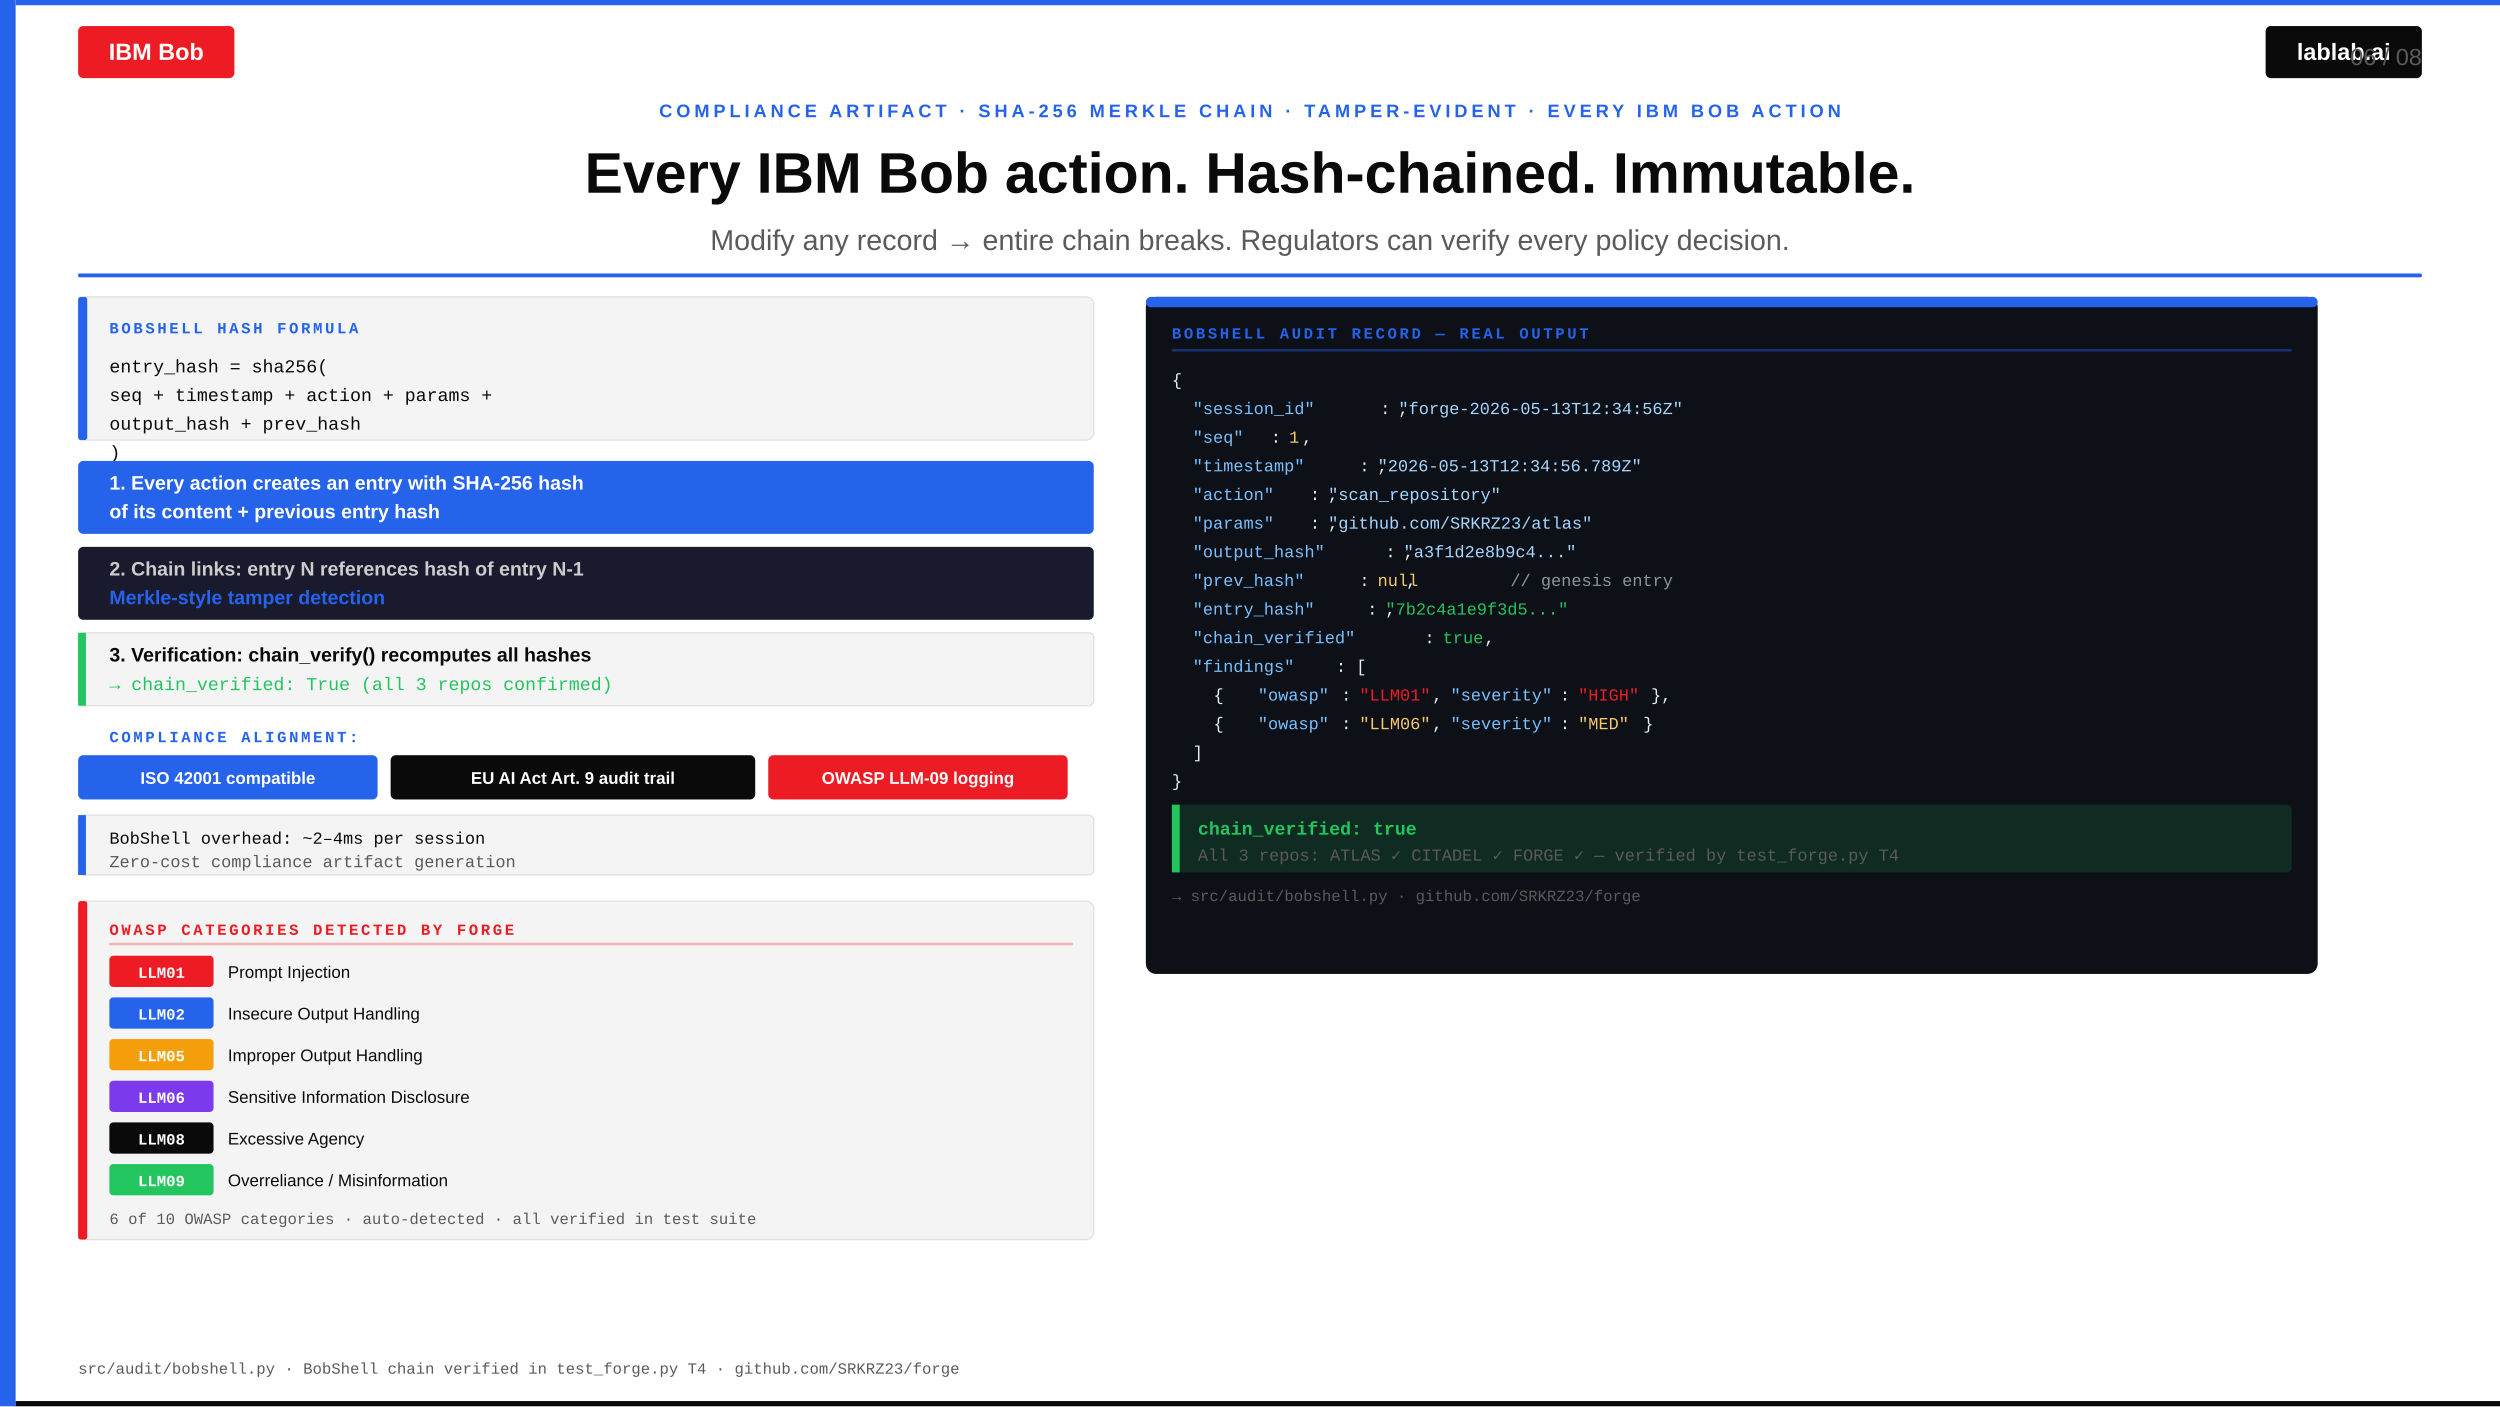
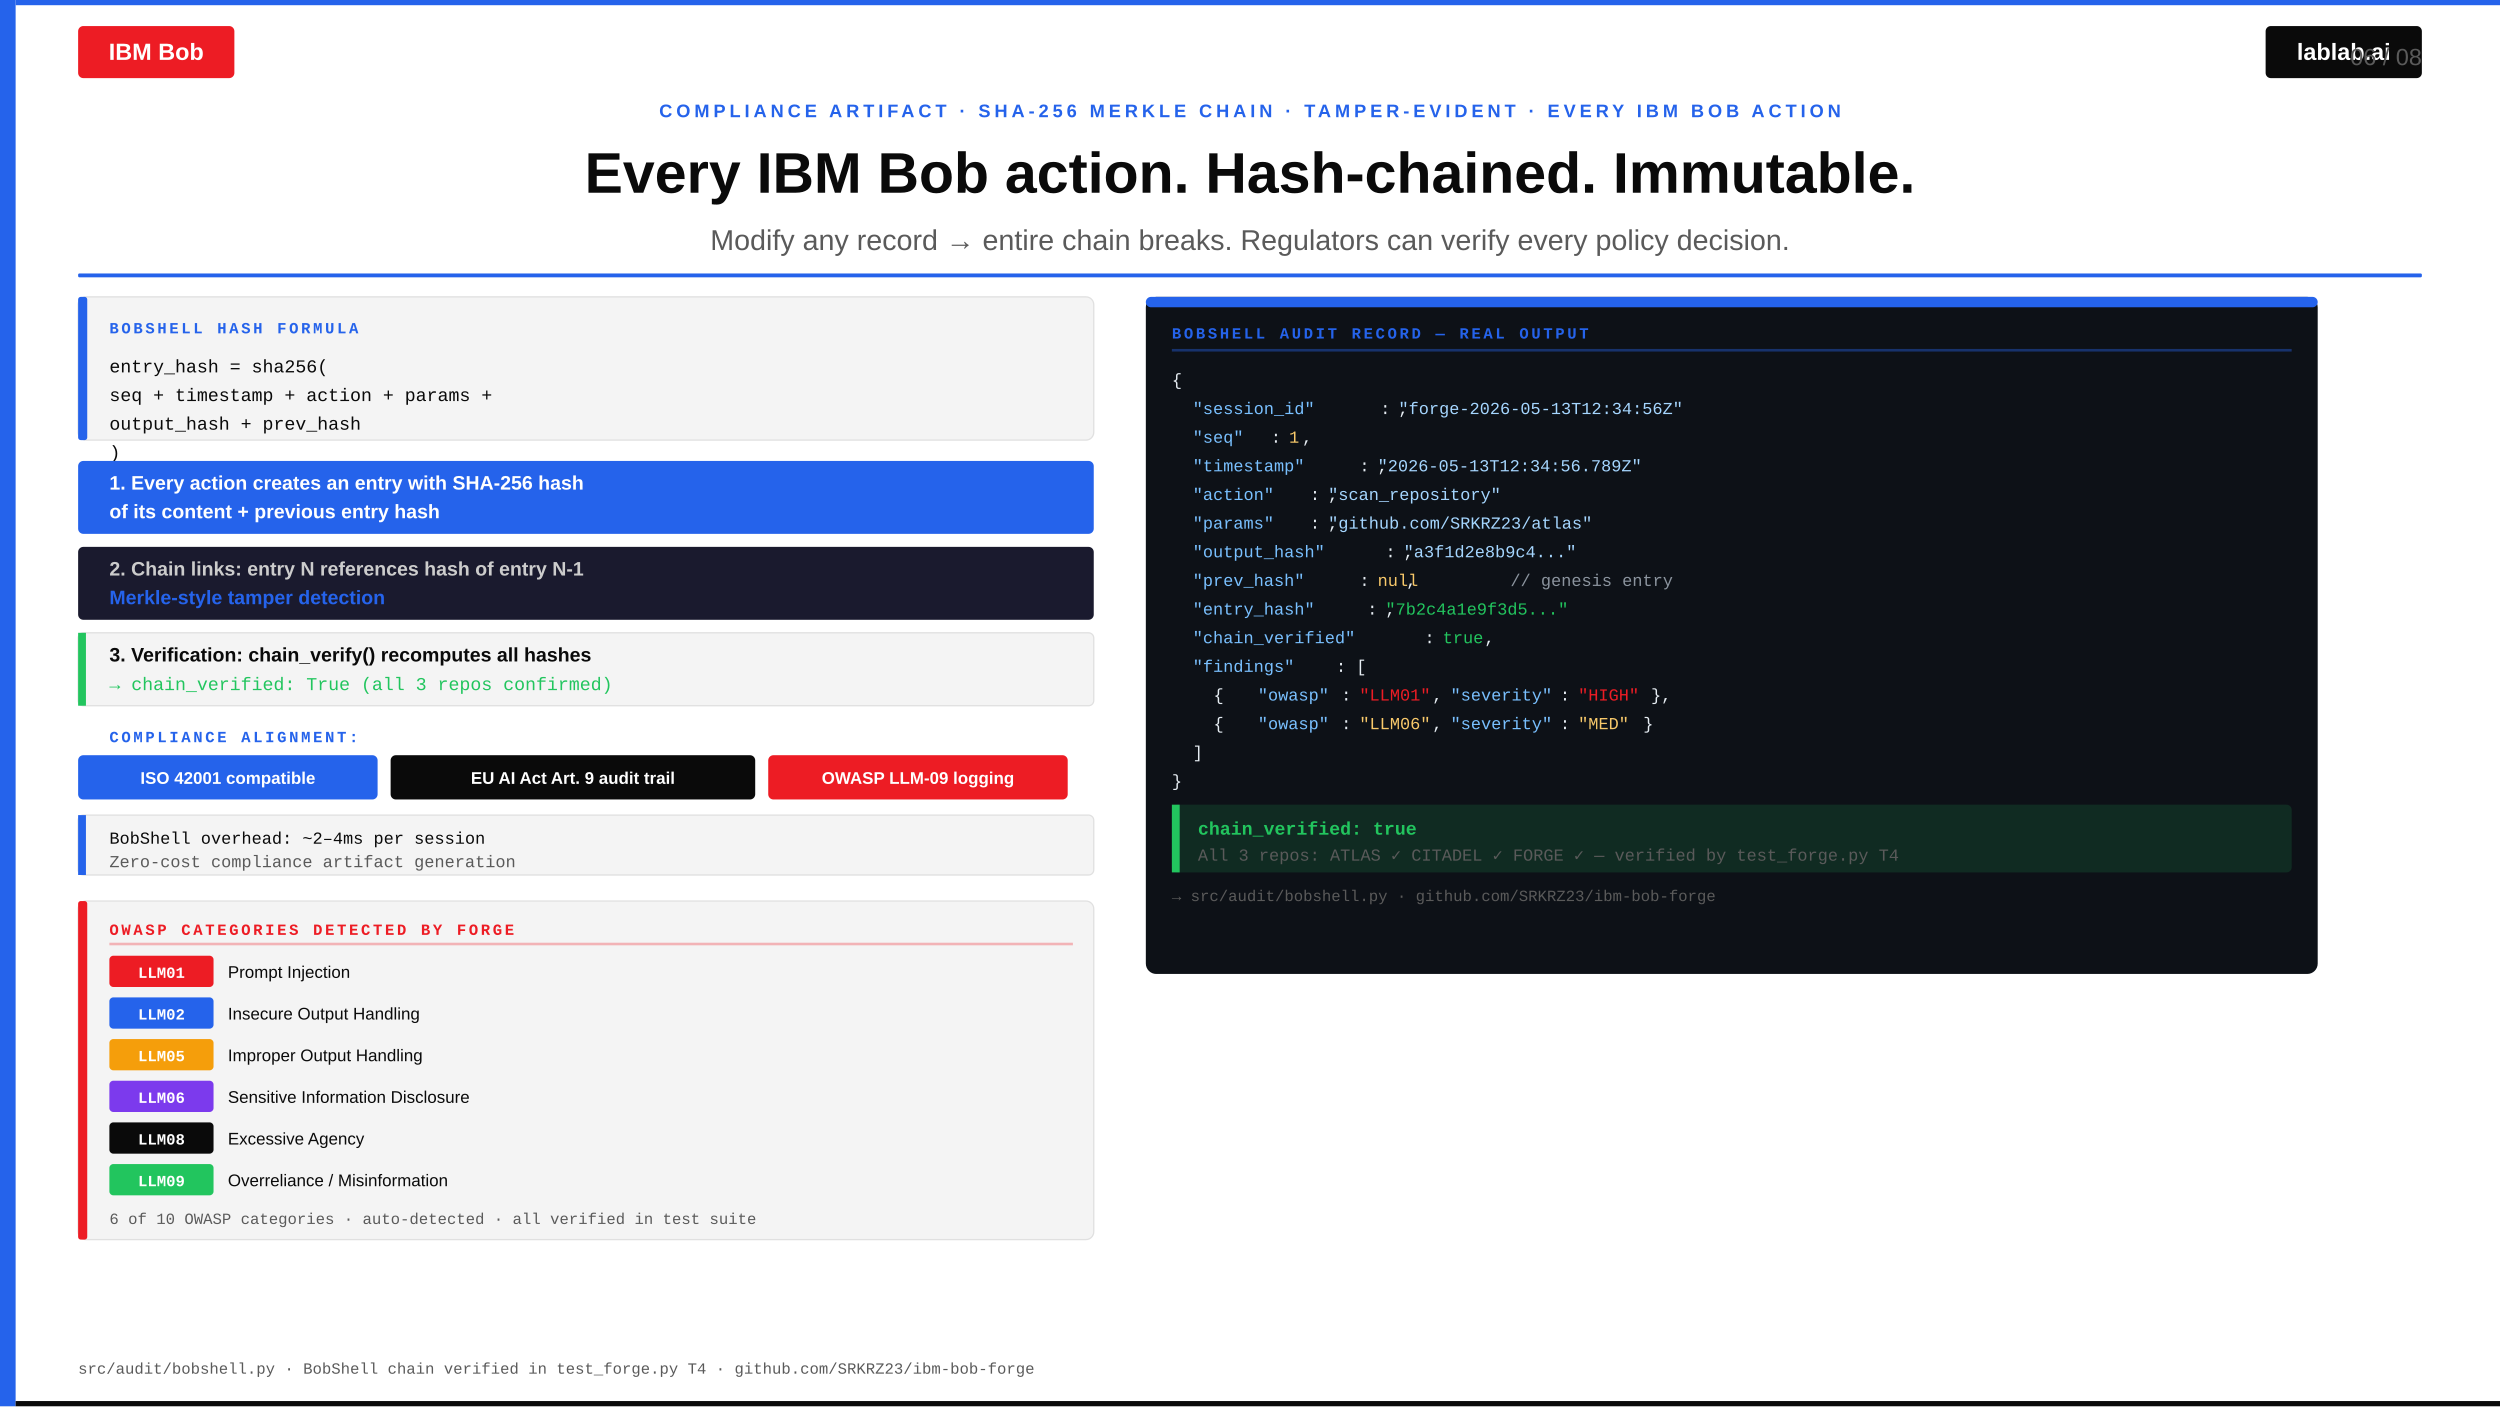
<svg xmlns="http://www.w3.org/2000/svg" width="1920" height="1080" viewBox="0 0 1920 1080">
  <rect width="1920" height="1080" fill="#FFFFFF" />
  <rect x="0" y="0" width="12" height="1080" fill="#2563EB" />
  <rect x="12" y="0" width="1908" height="4" fill="#2563EB" />
  <rect x="12" y="1076" width="1908" height="4" fill="#0A0A0A" />
  <rect x="60" y="20" width="120" height="40" fill="#ED1C24" rx="4" />
  <text x="120" y="46" font-family="Arial, Helvetica, sans-serif" font-size="18" font-weight="700" fill="#FFFFFF" text-anchor="middle">IBM Bob</text>
  <rect x="1740" y="20" width="120" height="40" fill="#0A0A0A" rx="4" />
  <text x="1800" y="46" font-family="Arial, Helvetica, sans-serif" font-size="18" font-weight="700" fill="#FFFFFF" text-anchor="middle">lablab.ai</text>
  <text x="1860" y="50" font-family="Arial, Helvetica, sans-serif" font-size="18" fill="#5A5A5A" text-anchor="end">06 / 08</text>
  <text x="960" y="90" font-family="Arial, Helvetica, sans-serif" font-size="14" font-weight="700" fill="#2563EB" text-anchor="middle" letter-spacing="3">COMPLIANCE ARTIFACT · SHA-256 MERKLE CHAIN · TAMPER-EVIDENT · EVERY IBM BOB ACTION</text>
  <text x="960" y="148" font-family="Arial Black, Arial, Helvetica, sans-serif" font-size="44" font-weight="900" fill="#0A0A0A" text-anchor="middle">Every IBM Bob action. Hash-chained. Immutable.</text>
  <text x="960" y="192" font-family="Arial, Helvetica, sans-serif" font-size="22" fill="#5A5A5A" text-anchor="middle">Modify any record → entire chain breaks. Regulators can verify every policy decision.</text>
  <rect x="60" y="210" width="1800" height="3" fill="#2563EB" rx="1" />
  <rect x="60" y="228" width="780" height="110" fill="#F4F4F4" rx="6" stroke="#E0E0E0" stroke-width="1" />
  <rect x="60" y="228" width="7" height="110" fill="#2563EB" rx="2" />
  <text x="84" y="256" font-family="Courier New, monospace" font-size="12" font-weight="700" fill="#2563EB" letter-spacing="2">BOBSHELL HASH FORMULA</text>
  <text x="84" y="286" font-family="Courier New, monospace" font-size="14" fill="#0A0A0A">entry_hash = sha256(</text>
  <text x="84" y="308" font-family="Courier New, monospace" font-size="14" fill="#0A0A0A">  seq + timestamp + action + params +</text>
  <text x="84" y="330" font-family="Courier New, monospace" font-size="14" fill="#0A0A0A">  output_hash + prev_hash</text>
  <text x="84" y="352" font-family="Courier New, monospace" font-size="14" fill="#0A0A0A">)</text>
  <rect x="60" y="354" width="780" height="56" fill="#2563EB" rx="4" />
  <text x="84" y="376" font-family="Arial, Helvetica, sans-serif" font-size="15" font-weight="700" fill="#FFFFFF">1. Every action creates an entry with SHA-256 hash</text>
  <text x="84" y="398" font-family="Arial, Helvetica, sans-serif" font-size="15" font-weight="700" fill="#FFFFFF">   of its content + previous entry hash</text>
  <rect x="60" y="420" width="780" height="56" fill="#1A1A2E" rx="4" />
  <text x="84" y="442" font-family="Arial, Helvetica, sans-serif" font-size="15" font-weight="700" fill="#CCCCCC">2. Chain links: entry N references hash of entry N-1</text>
  <text x="84" y="464" font-family="Arial, Helvetica, sans-serif" font-size="15" font-weight="700" fill="#2563EB">   Merkle-style tamper detection</text>
  <rect x="60" y="486" width="780" height="56" fill="#F4F4F4" rx="4" stroke="#E0E0E0" stroke-width="1" />
  <rect x="60" y="486" width="6" height="56" fill="#22C55E" />
  <text x="84" y="508" font-family="Arial, Helvetica, sans-serif" font-size="15" font-weight="700" fill="#0A0A0A">3. Verification: chain_verify() recomputes all hashes</text>
  <text x="84" y="530" font-family="Courier New, monospace" font-size="14" fill="#22C55E">   → chain_verified: True (all 3 repos confirmed)</text>
  <text x="84" y="570" font-family="Courier New, monospace" font-size="12" font-weight="700" fill="#2563EB" letter-spacing="2">COMPLIANCE ALIGNMENT:</text>
  <rect x="60" y="580" width="230" height="34" fill="#2563EB" rx="4" />
  <text x="175" y="602" font-family="Arial, Helvetica, sans-serif" font-size="13" font-weight="700" fill="#FFFFFF" text-anchor="middle">ISO 42001 compatible</text>
  <rect x="300" y="580" width="280" height="34" fill="#0A0A0A" rx="4" />
  <text x="440" y="602" font-family="Arial, Helvetica, sans-serif" font-size="13" font-weight="700" fill="#FFFFFF" text-anchor="middle">EU AI Act Art. 9 audit trail</text>
  <rect x="590" y="580" width="230" height="34" fill="#ED1C24" rx="4" />
  <text x="705" y="602" font-family="Arial, Helvetica, sans-serif" font-size="13" font-weight="700" fill="#FFFFFF" text-anchor="middle">OWASP LLM-09 logging</text>
  <rect x="60" y="626" width="780" height="46" fill="#F4F4F4" rx="4" stroke="#E0E0E0" stroke-width="1" />
  <rect x="60" y="626" width="6" height="46" fill="#2563EB" />
  <text x="84" y="648" font-family="Courier New, monospace" font-size="13" fill="#0A0A0A">BobShell overhead: ~2–4ms per session</text>
  <text x="84" y="666" font-family="Courier New, monospace" font-size="13" fill="#5A5A5A">Zero-cost compliance artifact generation</text>
  <rect x="880" y="228" width="900" height="520" fill="#0D1117" rx="8" />
  <rect x="880" y="228" width="900" height="8" fill="#2563EB" rx="4" />
  <text x="900" y="260" font-family="Courier New, monospace" font-size="12" font-weight="700" fill="#2563EB" letter-spacing="2">BOBSHELL AUDIT RECORD — REAL OUTPUT</text>
  <rect x="900" y="268" width="860" height="2" fill="#2563EB" opacity="0.4" />
  <text x="900" y="296" font-family="Courier New, monospace" font-size="13" fill="#E6EDF3">{</text>
  <text x="916" y="318" font-family="Courier New, monospace" font-size="13" fill="#79C0FF">  "session_id"</text>
  <text x="1060" y="318" font-family="Courier New, monospace" font-size="13" fill="#E6EDF3">: </text>
  <text x="1074" y="318" font-family="Courier New, monospace" font-size="13" fill="#A5D6FF">"forge-2026-05-13T12:34:56Z"</text>
  <text x="1074" y="318" font-family="Courier New, monospace" font-size="13" fill="#E6EDF3">,</text>
  <text x="916" y="340" font-family="Courier New, monospace" font-size="13" fill="#79C0FF">  "seq"</text>
  <text x="976" y="340" font-family="Courier New, monospace" font-size="13" fill="#E6EDF3">: </text>
  <text x="990" y="340" font-family="Courier New, monospace" font-size="13" fill="#F8C96A">1</text>
  <text x="1000" y="340" font-family="Courier New, monospace" font-size="13" fill="#E6EDF3">,</text>
  <text x="916" y="362" font-family="Courier New, monospace" font-size="13" fill="#79C0FF">  "timestamp"</text>
  <text x="1044" y="362" font-family="Courier New, monospace" font-size="13" fill="#E6EDF3">: </text>
  <text x="1058" y="362" font-family="Courier New, monospace" font-size="13" fill="#A5D6FF">"2026-05-13T12:34:56.789Z"</text>
  <text x="1058" y="362" font-family="Courier New, monospace" font-size="13" fill="#E6EDF3">,</text>
  <text x="916" y="384" font-family="Courier New, monospace" font-size="13" fill="#79C0FF">  "action"</text>
  <text x="1006" y="384" font-family="Courier New, monospace" font-size="13" fill="#E6EDF3">: </text>
  <text x="1020" y="384" font-family="Courier New, monospace" font-size="13" fill="#A5D6FF">"scan_repository"</text>
  <text x="1020" y="384" font-family="Courier New, monospace" font-size="13" fill="#E6EDF3">,</text>
  <text x="916" y="406" font-family="Courier New, monospace" font-size="13" fill="#79C0FF">  "params"</text>
  <text x="1006" y="406" font-family="Courier New, monospace" font-size="13" fill="#E6EDF3">: </text>
  <text x="1020" y="406" font-family="Courier New, monospace" font-size="13" fill="#A5D6FF">"github.com/SRKRZ23/atlas"</text>
  <text x="1020" y="406" font-family="Courier New, monospace" font-size="13" fill="#E6EDF3">,</text>
  <text x="916" y="428" font-family="Courier New, monospace" font-size="13" fill="#79C0FF">  "output_hash"</text>
  <text x="1064" y="428" font-family="Courier New, monospace" font-size="13" fill="#E6EDF3">: </text>
  <text x="1078" y="428" font-family="Courier New, monospace" font-size="13" fill="#A5D6FF">"a3f1d2e8b9c4..."</text>
  <text x="1078" y="428" font-family="Courier New, monospace" font-size="13" fill="#E6EDF3">,</text>
  <text x="916" y="450" font-family="Courier New, monospace" font-size="13" fill="#79C0FF">  "prev_hash"</text>
  <text x="1044" y="450" font-family="Courier New, monospace" font-size="13" fill="#E6EDF3">: </text>
  <text x="1058" y="450" font-family="Courier New, monospace" font-size="13" fill="#F8C96A">null</text>
  <text x="1080" y="450" font-family="Courier New, monospace" font-size="13" fill="#E6EDF3">,   </text>
  <text x="1160" y="450" font-family="Courier New, monospace" font-size="13" fill="#8B949E">// genesis entry</text>
  <text x="916" y="472" font-family="Courier New, monospace" font-size="13" fill="#79C0FF">  "entry_hash"</text>
  <text x="1050" y="472" font-family="Courier New, monospace" font-size="13" fill="#E6EDF3">: </text>
  <text x="1064" y="472" font-family="Courier New, monospace" font-size="13" fill="#22C55E">"7b2c4a1e9f3d5..."</text>
  <text x="1064" y="472" font-family="Courier New, monospace" font-size="13" fill="#E6EDF3">,</text>
  <text x="916" y="494" font-family="Courier New, monospace" font-size="13" fill="#79C0FF">  "chain_verified"</text>
  <text x="1094" y="494" font-family="Courier New, monospace" font-size="13" fill="#E6EDF3">: </text>
  <text x="1108" y="494" font-family="Courier New, monospace" font-size="13" fill="#22C55E">true</text>
  <text x="1140" y="494" font-family="Courier New, monospace" font-size="13" fill="#E6EDF3">,</text>
  <text x="916" y="516" font-family="Courier New, monospace" font-size="13" fill="#79C0FF">  "findings"</text>
  <text x="1026" y="516" font-family="Courier New, monospace" font-size="13" fill="#E6EDF3">: [</text>
  <text x="932" y="538" font-family="Courier New, monospace" font-size="13" fill="#E6EDF3">  { </text>
  <text x="966" y="538" font-family="Courier New, monospace" font-size="13" fill="#79C0FF">"owasp"</text>
  <text x="1030" y="538" font-family="Courier New, monospace" font-size="13" fill="#E6EDF3">: </text>
  <text x="1044" y="538" font-family="Courier New, monospace" font-size="13" fill="#ED1C24">"LLM01"</text>
  <text x="1100" y="538" font-family="Courier New, monospace" font-size="13" fill="#E6EDF3">, </text>
  <text x="1114" y="538" font-family="Courier New, monospace" font-size="13" fill="#79C0FF">"severity"</text>
  <text x="1198" y="538" font-family="Courier New, monospace" font-size="13" fill="#E6EDF3">: </text>
  <text x="1212" y="538" font-family="Courier New, monospace" font-size="13" fill="#ED1C24">"HIGH"</text>
  <text x="1268" y="538" font-family="Courier New, monospace" font-size="13" fill="#E6EDF3"> },</text>
  <text x="932" y="560" font-family="Courier New, monospace" font-size="13" fill="#E6EDF3">  { </text>
  <text x="966" y="560" font-family="Courier New, monospace" font-size="13" fill="#79C0FF">"owasp"</text>
  <text x="1030" y="560" font-family="Courier New, monospace" font-size="13" fill="#E6EDF3">: </text>
  <text x="1044" y="560" font-family="Courier New, monospace" font-size="13" fill="#F8C96A">"LLM06"</text>
  <text x="1100" y="560" font-family="Courier New, monospace" font-size="13" fill="#E6EDF3">, </text>
  <text x="1114" y="560" font-family="Courier New, monospace" font-size="13" fill="#79C0FF">"severity"</text>
  <text x="1198" y="560" font-family="Courier New, monospace" font-size="13" fill="#E6EDF3">: </text>
  <text x="1212" y="560" font-family="Courier New, monospace" font-size="13" fill="#F8C96A">"MED"</text>
  <text x="1262" y="560" font-family="Courier New, monospace" font-size="13" fill="#E6EDF3">  }</text>
  <text x="916" y="582" font-family="Courier New, monospace" font-size="13" fill="#E6EDF3">  ]</text>
  <text x="900" y="604" font-family="Courier New, monospace" font-size="13" fill="#E6EDF3">}</text>
  <rect x="900" y="618" width="860" height="52" fill="#22C55E" rx="4" opacity="0.15" />
  <rect x="900" y="618" width="6" height="52" fill="#22C55E" />
  <text x="920" y="641" font-family="Courier New, monospace" font-size="14" font-weight="700" fill="#22C55E">chain_verified: true</text>
  <text x="920" y="661" font-family="Courier New, monospace" font-size="13" fill="#5A5A5A">All 3 repos: ATLAS ✓  CITADEL ✓  FORGE ✓  — verified by test_forge.py T4</text>
-   <text x="900" y="692" font-family="Courier New, monospace" font-size="12" fill="#5A5A5A">→ src/audit/bobshell.py · github.com/SRKRZ23/forge</text>
+   <text x="900" y="692" font-family="Courier New, monospace" font-size="12" fill="#5A5A5A">→ src/audit/bobshell.py · github.com/SRKRZ23/ibm-bob-forge</text>
  <rect x="60" y="692" width="780" height="260" fill="#F4F4F4" rx="6" stroke="#E0E0E0" stroke-width="1" />
  <rect x="60" y="692" width="7" height="260" fill="#ED1C24" rx="2" />
  <text x="84" y="718" font-family="Courier New, monospace" font-size="12" font-weight="700" fill="#ED1C24" letter-spacing="2">OWASP CATEGORIES DETECTED BY FORGE</text>
  <rect x="84" y="724" width="740" height="2" fill="#ED1C24" opacity="0.3" />
  <rect x="84" y="734" width="80" height="24" fill="#ED1C24" rx="3" />
  <text x="124" y="751" font-family="Courier New, monospace" font-size="12" font-weight="700" fill="#FFFFFF" text-anchor="middle">LLM01</text>
  <text x="175" y="751" font-family="Arial, Helvetica, sans-serif" font-size="13" fill="#0A0A0A">Prompt Injection</text>
  <rect x="84" y="766" width="80" height="24" fill="#2563EB" rx="3" />
  <text x="124" y="783" font-family="Courier New, monospace" font-size="12" font-weight="700" fill="#FFFFFF" text-anchor="middle">LLM02</text>
  <text x="175" y="783" font-family="Arial, Helvetica, sans-serif" font-size="13" fill="#0A0A0A">Insecure Output Handling</text>
  <rect x="84" y="798" width="80" height="24" fill="#F59E0B" rx="3" />
  <text x="124" y="815" font-family="Courier New, monospace" font-size="12" font-weight="700" fill="#FFFFFF" text-anchor="middle">LLM05</text>
  <text x="175" y="815" font-family="Arial, Helvetica, sans-serif" font-size="13" fill="#0A0A0A">Improper Output Handling</text>
  <rect x="84" y="830" width="80" height="24" fill="#7C3AED" rx="3" />
  <text x="124" y="847" font-family="Courier New, monospace" font-size="12" font-weight="700" fill="#FFFFFF" text-anchor="middle">LLM06</text>
  <text x="175" y="847" font-family="Arial, Helvetica, sans-serif" font-size="13" fill="#0A0A0A">Sensitive Information Disclosure</text>
  <rect x="84" y="862" width="80" height="24" fill="#0A0A0A" rx="3" />
  <text x="124" y="879" font-family="Courier New, monospace" font-size="12" font-weight="700" fill="#FFFFFF" text-anchor="middle">LLM08</text>
  <text x="175" y="879" font-family="Arial, Helvetica, sans-serif" font-size="13" fill="#0A0A0A">Excessive Agency</text>
  <rect x="84" y="894" width="80" height="24" fill="#22C55E" rx="3" />
  <text x="124" y="911" font-family="Courier New, monospace" font-size="12" font-weight="700" fill="#FFFFFF" text-anchor="middle">LLM09</text>
  <text x="175" y="911" font-family="Arial, Helvetica, sans-serif" font-size="13" fill="#0A0A0A">Overreliance / Misinformation</text>
  <text x="84" y="940" font-family="Courier New, monospace" font-size="12" fill="#5A5A5A">6 of 10 OWASP categories · auto-detected · all verified in test suite</text>
-   <text x="60" y="1055" font-family="Courier New, monospace" font-size="12" fill="#5A5A5A">src/audit/bobshell.py · BobShell chain verified in test_forge.py T4 · github.com/SRKRZ23/forge</text>
+   <text x="60" y="1055" font-family="Courier New, monospace" font-size="12" fill="#5A5A5A">src/audit/bobshell.py · BobShell chain verified in test_forge.py T4 · github.com/SRKRZ23/ibm-bob-forge</text>
</svg>
